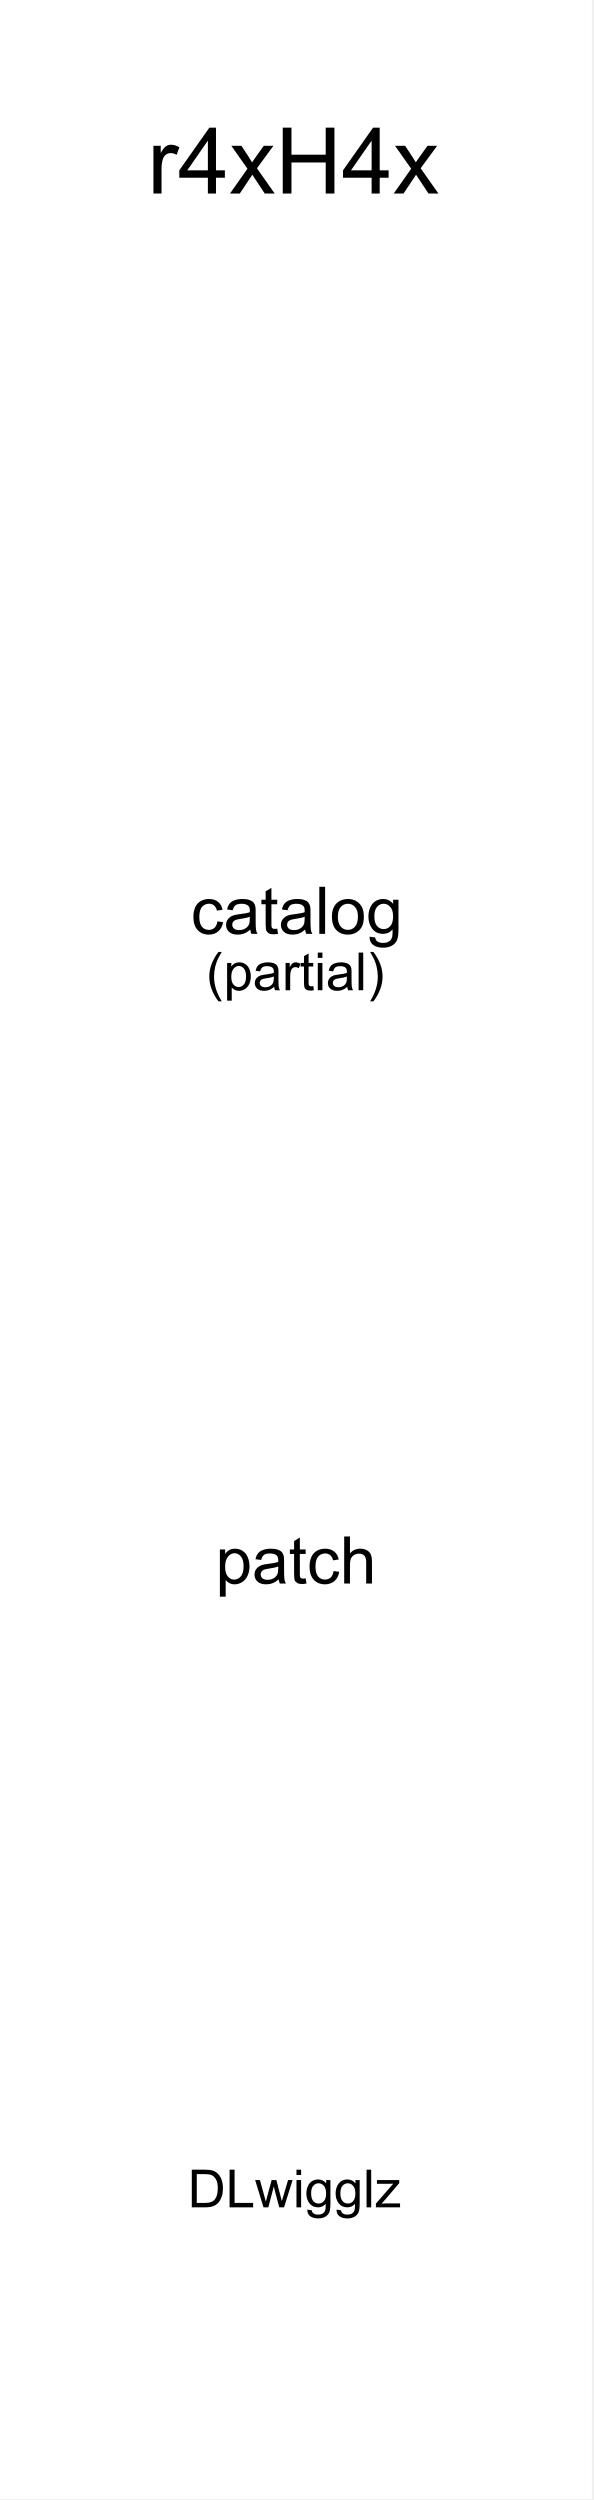
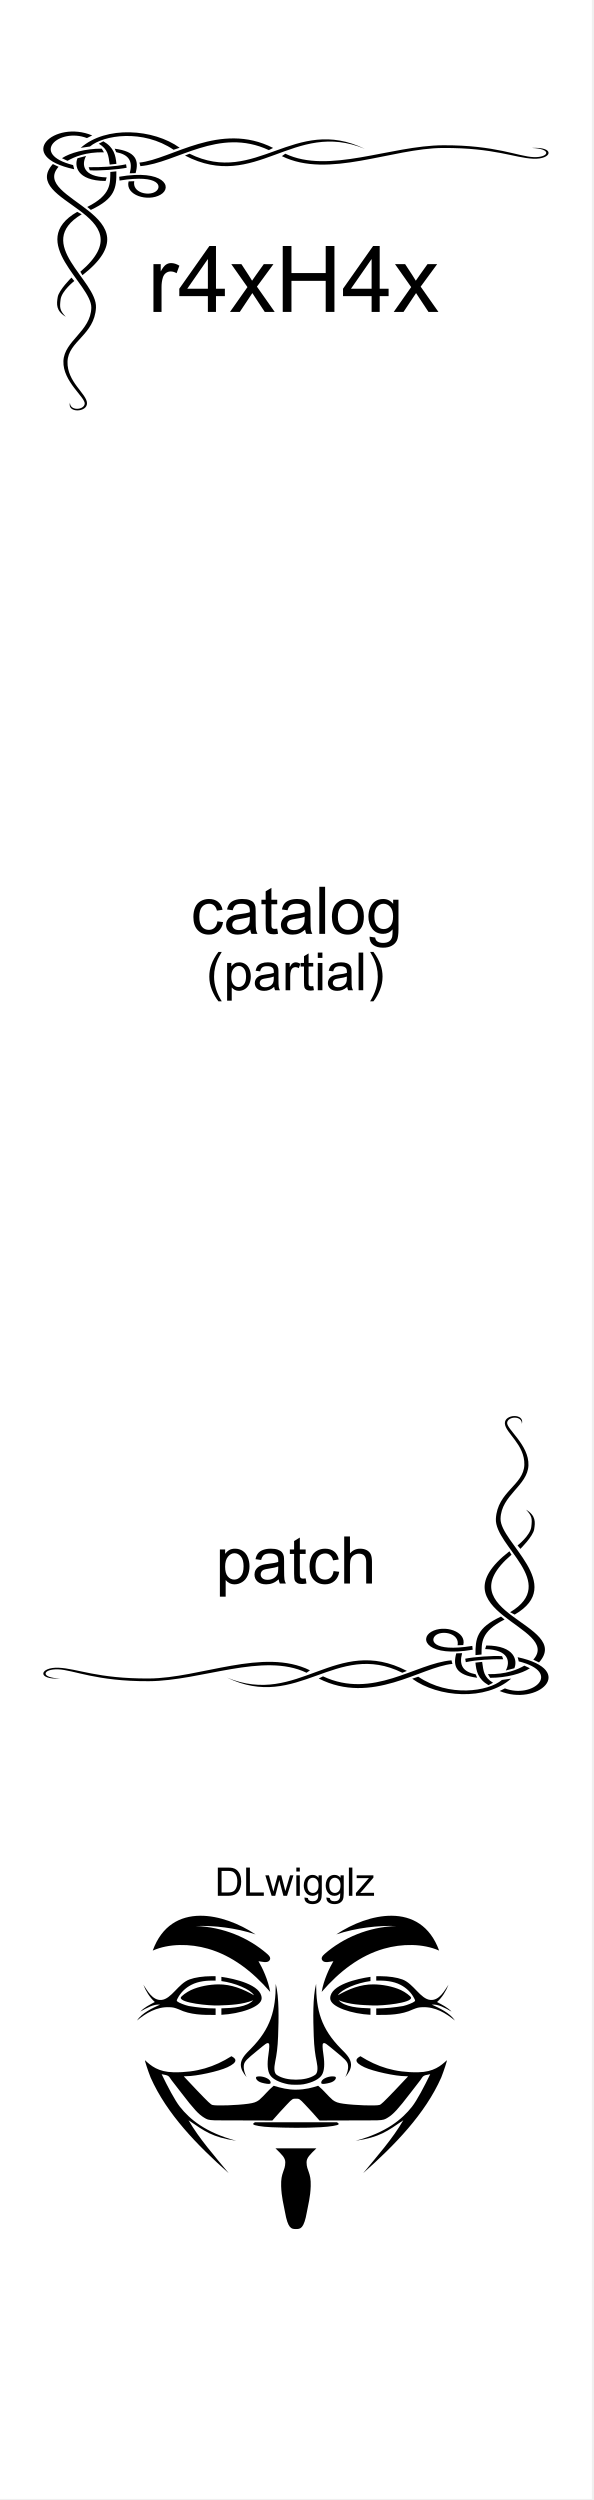
<svg xmlns="http://www.w3.org/2000/svg" width="100%" height="100%" viewBox="0 0 94 396" version="1.1" xml:space="preserve" style="fill-rule:evenodd;clip-rule:evenodd;stroke-linejoin:round;stroke-miterlimit:1.414;">
  <g transform="matrix(1.04167,0,0,1.04167,0,0)">
    <g id="Layer-0" transform="matrix(1,0,0,1,0,3.05176e-05)">
      <rect id="background" x="0" y="0" width="90" height="380" style="fill:white;" />
+       <g id="svg_2" transform="matrix(0.0723112,0,0,0.0603557,18.6064,290.921)">
+         <path d="M365.013,467.444C371.602,467.444 372.294,466.986 384.295,482.467C391.32,491.525 406.514,510.849 414.572,522.459L535.268,522.014C550.307,521.335 551.967,519.605 558.191,515.137C569.567,506.972 580.182,493.164 605.094,454.104C612.618,442.304 622.226,427.414 626.442,421.023C632.845,410.733 630.505,409.069 647.413,405.697C635.169,436.059 619.511,471.833 609.028,487.733C588.404,519.014 555.548,552.549 490.451,573.467C541.09,564.69 557.127,549.275 590.861,521.739C567.941,569.059 535.981,611.833 506.428,655.027C572.854,584.363 636.545,506.037 670.573,414.077C676.468,396.054 683.162,371.344 682.375,370.561C669.863,384.574 654.65,400.127 622.369,400.873C573.529,402 535.918,387.093 500.646,360.435C496.933,363.144 492.415,365.509 492.333,371.041C492.257,376.232 497.953,381.956 509.096,388.249C527.396,398.583 574.36,410.793 595.789,410.793C598.501,410.793 600.715,411.049 600.715,411.374C600.715,411.702 588.123,427.711 572.731,446.92C549.103,476.401 544.112,482.047 540.708,483.218C532.811,485.94 488.683,484.143 464.964,480.14C453.591,478.22 448.508,476.111 442.42,470.765C431.388,459.506 422.999,445.604 411.733,434.878C399.242,439.592 385.972,444.492 365,444.732C348.635,444.915 333.359,440.505 318.268,434.878C307.003,445.604 298.612,459.506 287.58,470.765C281.492,476.111 276.41,478.22 265.035,480.14C241.316,484.143 197.19,485.94 189.292,483.218C185.888,482.047 180.896,476.401 157.27,446.92C141.876,427.711 129.286,411.702 129.286,411.374C129.286,411.049 131.499,410.793 134.212,410.793C155.639,410.793 202.605,398.583 220.903,388.249C232.047,381.956 237.742,376.232 237.667,371.041C237.586,365.509 233.069,363.144 229.353,360.435C194.082,387.093 156.471,402 107.63,400.873C75.35,400.127 60.138,384.574 47.624,370.561C46.84,371.344 53.531,396.054 59.427,414.077C93.454,506.037 157.148,584.363 223.571,655.027C194.019,611.833 162.061,569.059 139.139,521.739C172.873,549.275 188.911,564.69 239.548,573.467C174.451,552.549 141.597,519.014 120.973,487.733C110.488,471.833 94.833,436.059 82.587,405.697C99.496,409.069 97.155,410.733 103.559,421.023C107.774,427.414 117.38,442.304 124.907,454.104C149.818,493.164 160.434,506.972 171.81,515.137C178.034,519.605 179.693,521.335 194.732,522.014L315.428,522.459C323.486,510.849 338.679,491.525 345.705,482.467C357.706,466.986 358.423,467.444 365.013,467.444ZM163.463,6.521C121.321,6.942 83.129,30.726 63.874,94.307C98.041,76.218 142.12,76.595 179.952,89.586C230.397,106.908 273.55,146.643 310.844,198.411C306.695,168.367 294.206,137.181 286.246,121.06C293.602,122.256 303.976,125.842 308.552,120.205C313.494,114.117 309.609,107.932 304.72,102.826C265.248,61.593 212.019,34.739 154.465,32.453C191.648,30.733 238.509,36.901 280.191,53.562C246.109,26.348 203.051,6.127 163.463,6.521L163.463,6.521ZM566.539,6.521C526.951,6.127 483.89,26.348 449.809,53.562C491.49,36.901 538.352,30.733 575.534,32.453C517.981,34.739 464.753,61.593 425.279,102.826C420.391,107.932 416.507,114.117 421.449,120.205C426.024,125.842 436.399,122.256 443.753,121.06C435.793,137.181 423.305,168.367 419.156,198.411C456.452,146.643 499.604,106.908 550.048,89.586C587.88,76.595 631.958,76.218 666.127,94.307C646.87,30.726 608.681,6.942 566.539,6.521L566.539,6.521ZM187.821,158.829C168.965,159.015 153.156,161.814 141.225,167.006C117.663,177.259 103.203,216.598 82.075,218.664C63.094,220.52 52.173,194.207 44.134,180.211C49.155,196.084 57.589,212.408 68.253,223.898C57.358,230.831 45.699,237.831 37.737,248.052C51.876,238.397 66.018,228.869 79.372,230.399C63.626,239.047 41.362,251.074 30.587,270.631C49.326,252.203 71.971,235.454 99.248,236.933C107.128,237.36 109.493,238.012 119.023,242.544C143.104,256.344 169.451,256.686 196.1,256.399L196.1,240.08C177.156,240.032 158.247,237.708 139.686,233.991C131.882,232.007 118.449,225.628 115.738,222.633C113.895,220.596 113.919,220.262 116.285,214.661C122.426,200.133 132.392,188.543 144.886,180.724C160.167,171.161 178.339,169.413 195.929,169.913C195.985,169.915 196.044,169.911 196.1,169.913L196.1,158.966C196.011,158.963 195.84,158.934 195.758,158.932C194.358,158.894 192.988,158.841 191.619,158.829C190.334,158.82 189.078,158.817 187.821,158.829L187.821,158.829ZM538.381,158.829C537.014,158.842 535.643,158.894 534.242,158.932C534.159,158.934 533.989,158.963 533.901,158.966L533.901,169.913C533.957,169.911 534.014,169.914 534.071,169.913C551.661,169.413 569.832,171.161 585.114,180.724C597.608,188.543 607.576,200.132 613.714,214.661C616.082,220.262 616.104,220.596 614.263,222.633C611.551,225.628 598.119,232.007 590.314,233.991C571.752,237.708 552.845,240.032 533.901,240.08L533.901,256.399C560.549,256.685 586.895,256.344 610.977,242.543C620.506,238.011 622.871,237.36 630.751,236.933C658.029,235.454 680.674,252.203 699.413,270.631C688.637,251.073 666.374,239.047 650.628,230.399C663.984,228.869 678.122,238.397 692.265,248.052C684.302,237.831 672.641,230.831 661.748,223.898C672.411,212.408 680.844,196.084 685.865,180.211C677.829,194.207 666.907,220.52 647.925,218.664C626.798,216.598 612.337,177.259 588.773,167.005C576.845,161.814 561.035,159.015 542.179,158.829C540.923,158.817 539.666,158.819 538.381,158.829L538.381,158.829ZM208.245,160.471L208.245,171.111C236.729,175.624 269.332,191.832 276.838,206.93C254.649,191.5 228.959,179.014 201.539,179.424C183.739,179.69 161.495,184.241 144.134,193.861C135.371,198.717 122.987,209.61 122.786,212.985C121.993,226.245 181.372,233.505 202.703,232.588C227.685,231.524 252.861,230.352 275.093,219.451C262.433,236.61 232.507,239.121 208.245,239.841L208.245,256.091C246.312,253.937 293.085,236.699 292.917,214.388C292.661,180.224 235.192,165.022 208.245,160.471ZM521.754,160.471C494.808,165.022 437.34,180.224 437.084,214.388C436.917,236.699 483.688,253.937 521.754,256.091L521.754,239.841C497.492,239.121 467.566,236.61 454.908,219.451C477.139,230.352 502.313,231.524 527.298,232.588C548.63,233.505 608.005,226.245 607.216,212.985C607.014,209.61 594.627,198.717 585.865,193.861C568.506,184.241 546.262,179.69 528.46,179.424C501.041,179.014 475.352,191.5 453.162,206.93C460.667,191.832 493.271,175.624 521.754,171.111L521.754,160.471L521.754,160.471ZM322.578,178.158C322.463,244.557 312.119,290.875 270.03,341.825C260.694,353.126 249.626,365.399 249.127,380.826C248.752,392.423 254.179,402.918 261.169,412.984C257.086,403.098 254.377,393.434 255.525,382.673C256.532,373.226 263.167,366.624 282.517,347.572C301.133,329.243 304.637,324.873 308.005,328.517C309.494,330.127 309.272,339.423 307.183,356.296C304.175,380.599 305.217,397.248 310.399,407.509C315.721,418.046 329.73,426.65 348.783,431.114C352.894,432.077 358.811,432.346 365,432.346C371.188,432.346 377.106,432.077 381.217,431.114C400.268,426.65 414.278,418.046 419.601,407.509C424.783,397.248 425.825,380.599 422.816,356.296C420.729,339.423 420.504,330.127 421.995,328.517C425.364,324.873 428.868,329.243 447.482,347.572C466.833,366.624 473.467,373.226 474.474,382.673C475.624,393.434 472.915,403.098 468.832,412.984C475.823,402.918 481.247,392.423 480.875,380.826C480.376,365.399 469.306,353.126 459.969,341.825C417.881,290.875 407.537,244.557 407.423,178.158C400.13,213.028 401.156,265.155 402.494,310.076C403.341,338.431 405.589,357.013 408.585,374.189C411.424,390.469 411.01,402.855 405.301,407.509C394.481,416.331 379.373,419.505 365,419.517C350.627,419.53 335.526,416.366 324.699,407.509C318.997,402.846 318.576,390.469 321.415,374.189C324.41,357.013 326.659,338.431 327.505,310.076C328.844,265.155 329.87,213.028 322.578,178.158L322.578,178.158ZM287.17,411.204C285.607,411.257 284.139,411.481 282.825,411.889C280.35,412.656 280.133,416.518 283.236,420.613C286.77,424.812 290.545,426.814 298.699,428.822C306.679,430.789 311.077,430.859 311.597,428.311C313.558,418.68 298.11,410.831 287.17,411.204L287.17,411.204ZM442.831,411.204C431.89,410.831 416.441,418.68 418.405,428.311C418.923,430.859 423.321,430.789 431.3,428.822C439.455,426.814 443.228,424.812 446.765,420.613C449.869,416.518 449.651,412.656 447.175,411.889C445.862,411.481 444.394,411.257 442.831,411.204ZM278.617,526.908C276.835,528.527 274.105,530.043 275.504,532.244C277.026,534.637 292.025,538.312 313.204,539.326C347.631,540.974 382.366,541.602 416.794,539.326C437.965,537.924 452.975,534.637 454.497,532.244C455.896,530.043 453.165,528.527 451.384,526.908L278.617,526.908L278.617,526.908ZM321.963,592.522C335.147,608 342.694,616.064 342.626,627.863C342.5,649.988 332.915,652.615 333.902,687.836C334.695,716.117 339.276,734.547 341.908,752.494C348.171,795.204 355.483,795.873 365,795.873C374.516,795.873 381.829,795.204 388.093,752.494C390.724,734.547 395.305,716.117 396.098,687.836C397.086,652.615 387.5,649.988 387.374,627.863C387.307,616.064 394.853,608 408.039,592.522L321.963,592.522Z" style="fill-rule:nonzero;" />
+       </g>
      <g transform="matrix(1,0,0,1,7.74933,38)">
        <path d="M25.688,204.79L25.688,197.617L26.489,197.617L26.489,198.29C26.678,198.027 26.891,197.829 27.129,197.697C27.366,197.565 27.654,197.499 27.993,197.499C28.436,197.499 28.826,197.613 29.165,197.841C29.503,198.069 29.759,198.391 29.931,198.806C30.104,199.221 30.19,199.676 30.19,200.17C30.19,200.701 30.095,201.179 29.904,201.603C29.714,202.028 29.437,202.354 29.074,202.58C28.711,202.806 28.33,202.919 27.929,202.919C27.636,202.919 27.374,202.858 27.141,202.734C26.908,202.61 26.717,202.454 26.567,202.265L26.567,204.79L25.688,204.79ZM26.484,200.239C26.484,200.906 26.619,201.399 26.889,201.718C27.16,202.037 27.487,202.197 27.871,202.197C28.261,202.197 28.596,202.032 28.874,201.701C29.153,201.371 29.292,200.859 29.292,200.165C29.292,199.505 29.156,199.01 28.884,198.681C28.612,198.352 28.287,198.188 27.91,198.188C27.535,198.188 27.204,198.363 26.916,198.713C26.628,199.063 26.484,199.571 26.484,200.239Z" style="fill-rule:nonzero;" />
        <path d="M34.633,202.163C34.308,202.439 33.995,202.635 33.694,202.748C33.392,202.862 33.069,202.919 32.724,202.919C32.155,202.919 31.717,202.78 31.411,202.502C31.105,202.224 30.952,201.868 30.952,201.435C30.952,201.181 31.01,200.949 31.125,200.739C31.241,200.529 31.392,200.361 31.579,200.234C31.766,200.107 31.977,200.011 32.212,199.946C32.384,199.9 32.645,199.856 32.993,199.814C33.702,199.729 34.225,199.628 34.56,199.511C34.563,199.391 34.565,199.314 34.565,199.282C34.565,198.924 34.482,198.671 34.316,198.525C34.091,198.326 33.758,198.227 33.315,198.227C32.902,198.227 32.597,198.299 32.4,198.444C32.203,198.589 32.057,198.845 31.963,199.213L31.103,199.096C31.181,198.728 31.31,198.431 31.489,198.205C31.668,197.979 31.927,197.805 32.265,197.683C32.604,197.561 32.996,197.499 33.442,197.499C33.885,197.499 34.244,197.552 34.521,197.656C34.798,197.76 35.001,197.891 35.132,198.049C35.262,198.207 35.353,198.406 35.405,198.647C35.434,198.797 35.449,199.067 35.449,199.457L35.449,200.629C35.449,201.446 35.468,201.963 35.505,202.18C35.542,202.396 35.617,202.604 35.727,202.802L34.809,202.802C34.718,202.62 34.66,202.407 34.633,202.163ZM34.56,200.2C34.241,200.33 33.763,200.441 33.125,200.532C32.763,200.584 32.508,200.642 32.358,200.707C32.208,200.773 32.093,200.868 32.011,200.993C31.93,201.118 31.889,201.258 31.889,201.411C31.889,201.645 31.978,201.84 32.155,201.997C32.333,202.153 32.592,202.231 32.934,202.231C33.273,202.231 33.574,202.157 33.838,202.009C34.101,201.861 34.295,201.658 34.419,201.401C34.513,201.202 34.56,200.909 34.56,200.522L34.56,200.2Z" style="fill-rule:nonzero;" />
        <path d="M38.73,202.016L38.857,202.792C38.61,202.845 38.388,202.871 38.193,202.871C37.874,202.871 37.627,202.82 37.451,202.719C37.275,202.618 37.151,202.486 37.08,202.321C37.008,202.157 36.972,201.811 36.972,201.284L36.972,198.3L36.328,198.3L36.328,197.617L36.972,197.617L36.972,196.332L37.846,195.805L37.846,197.617L38.73,197.617L38.73,198.3L37.846,198.3L37.846,201.332C37.846,201.583 37.862,201.744 37.893,201.816C37.924,201.887 37.974,201.944 38.044,201.987C38.114,202.029 38.214,202.05 38.344,202.05C38.442,202.05 38.571,202.039 38.73,202.016Z" style="fill-rule:nonzero;" />
        <path d="M42.973,200.903L43.838,201.015C43.743,201.611 43.501,202.077 43.112,202.414C42.723,202.751 42.246,202.919 41.679,202.919C40.97,202.919 40.399,202.687 39.968,202.224C39.537,201.76 39.321,201.095 39.321,200.229C39.321,199.669 39.414,199.179 39.599,198.759C39.785,198.339 40.067,198.024 40.446,197.814C40.826,197.604 41.238,197.499 41.684,197.499C42.247,197.499 42.708,197.642 43.066,197.927C43.424,198.212 43.654,198.616 43.755,199.14L42.9,199.272C42.819,198.924 42.675,198.662 42.468,198.486C42.261,198.31 42.011,198.222 41.718,198.222C41.276,198.222 40.916,198.381 40.639,198.698C40.363,199.016 40.224,199.518 40.224,200.205C40.224,200.901 40.358,201.407 40.625,201.723C40.892,202.039 41.24,202.197 41.67,202.197C42.015,202.197 42.303,202.091 42.534,201.879C42.765,201.668 42.911,201.342 42.973,200.903Z" style="fill-rule:nonzero;" />
        <path d="M44.59,202.802L44.59,195.644L45.468,195.644L45.468,198.212C45.879,197.737 46.396,197.499 47.021,197.499C47.405,197.499 47.739,197.575 48.022,197.727C48.305,197.878 48.508,198.087 48.63,198.354C48.752,198.621 48.813,199.008 48.813,199.516L48.813,202.802L47.934,202.802L47.934,199.516C47.934,199.077 47.839,198.757 47.649,198.557C47.458,198.356 47.189,198.256 46.841,198.256C46.58,198.256 46.335,198.324 46.106,198.459C45.876,198.594 45.713,198.777 45.615,199.008C45.517,199.239 45.468,199.558 45.468,199.965L45.468,202.802L44.59,202.802Z" style="fill-rule:nonzero;" />
      </g>
-       <g transform="matrix(1,0,0,1,-0.0973974,-3.52808)">
+       <g transform="matrix(1,0,0,1,-0.0973974,14.4719)">
        <path d="M23.431,32.958L23.431,25.698L24.538,25.698L24.538,26.799C24.821,26.284 25.082,25.945 25.321,25.78C25.56,25.616 25.823,25.534 26.111,25.534C26.525,25.534 26.947,25.667 27.375,25.931L26.951,27.072C26.651,26.895 26.35,26.806 26.049,26.806C25.78,26.806 25.539,26.887 25.324,27.049C25.11,27.21 24.958,27.435 24.866,27.722C24.73,28.159 24.661,28.638 24.661,29.157L24.661,32.958L23.431,32.958Z" style="fill-rule:nonzero;" />
        <path d="M31.709,32.958L31.709,30.559L27.362,30.559L27.362,29.431L31.935,22.937L32.94,22.937L32.94,29.431L34.293,29.431L34.293,30.559L32.94,30.559L32.94,32.958L31.709,32.958ZM31.709,29.431L31.709,24.912L28.572,29.431L31.709,29.431Z" style="fill-rule:nonzero;" />
        <path d="M35.072,32.958L37.725,29.185L35.271,25.698L36.809,25.698L37.923,27.401C38.133,27.724 38.301,27.995 38.429,28.214C38.629,27.913 38.814,27.647 38.983,27.414L40.206,25.698L41.676,25.698L39.167,29.116L41.867,32.958L40.357,32.958L38.866,30.702L38.47,30.094L36.563,32.958L35.072,32.958Z" style="fill-rule:nonzero;" />
        <path d="M43.091,32.958L43.091,22.937L44.417,22.937L44.417,27.052L49.626,27.052L49.626,22.937L50.952,22.937L50.952,32.958L49.626,32.958L49.626,28.235L44.417,28.235L44.417,32.958L43.091,32.958Z" style="fill-rule:nonzero;" />
        <path d="M56.606,32.958L56.606,30.559L52.258,30.559L52.258,29.431L56.831,22.937L57.836,22.937L57.836,29.431L59.19,29.431L59.19,30.559L57.836,30.559L57.836,32.958L56.606,32.958ZM56.606,29.431L56.606,24.912L53.468,29.431L56.606,29.431Z" style="fill-rule:nonzero;" />
        <path d="M59.969,32.958L62.621,29.185L60.167,25.698L61.705,25.698L62.82,27.401C63.029,27.724 63.198,27.995 63.325,28.214C63.526,27.913 63.711,27.647 63.879,27.414L65.103,25.698L66.572,25.698L64.064,29.116L66.764,32.958L65.253,32.958L63.763,30.702L63.366,30.094L61.459,32.958L59.969,32.958Z" style="fill-rule:nonzero;" />
      </g>
      <g transform="matrix(1,0,0,1,18.0919,83.4014)">
        <path d="M15.123,68.861C14.735,68.372 14.407,67.799 14.139,67.142C13.87,66.486 13.736,65.806 13.736,65.103C13.736,64.484 13.836,63.89 14.037,63.322C14.271,62.663 14.633,62.007 15.123,61.353L15.627,61.353C15.312,61.895 15.103,62.282 15.002,62.513C14.843,62.873 14.718,63.248 14.627,63.638C14.515,64.125 14.459,64.615 14.459,65.107C14.459,66.36 14.848,67.611 15.627,68.861L15.123,68.861Z" style="fill-rule:nonzero;" />
        <path d="M16.443,68.767L16.443,63.029L17.084,63.029L17.084,63.568C17.235,63.357 17.405,63.199 17.596,63.094C17.786,62.988 18.016,62.935 18.287,62.935C18.641,62.935 18.954,63.026 19.224,63.209C19.495,63.391 19.7,63.648 19.838,63.98C19.976,64.312 20.045,64.676 20.045,65.072C20.045,65.497 19.969,65.879 19.816,66.219C19.664,66.558 19.443,66.819 19.152,67C18.862,67.181 18.557,67.271 18.236,67.271C18.002,67.271 17.792,67.222 17.605,67.123C17.419,67.024 17.266,66.899 17.146,66.748L17.146,68.767L16.443,68.767ZM17.08,65.127C17.08,65.661 17.188,66.055 17.404,66.31C17.62,66.566 17.882,66.693 18.189,66.693C18.502,66.693 18.769,66.561 18.992,66.297C19.215,66.032 19.326,65.623 19.326,65.068C19.326,64.54 19.217,64.144 19,63.881C18.782,63.618 18.523,63.486 18.221,63.486C17.921,63.486 17.656,63.626 17.426,63.906C17.195,64.186 17.08,64.593 17.08,65.127Z" style="fill-rule:nonzero;" />
        <path d="M23.599,66.666C23.339,66.887 23.088,67.043 22.848,67.135C22.607,67.226 22.348,67.271 22.072,67.271C21.616,67.271 21.266,67.16 21.021,66.937C20.777,66.715 20.654,66.43 20.654,66.084C20.654,65.881 20.7,65.695 20.793,65.527C20.885,65.359 21.006,65.224 21.156,65.123C21.306,65.021 21.474,64.944 21.662,64.892C21.8,64.856 22.008,64.821 22.287,64.787C22.855,64.719 23.273,64.638 23.541,64.545C23.543,64.448 23.545,64.387 23.545,64.361C23.545,64.075 23.478,63.873 23.346,63.756C23.166,63.597 22.899,63.517 22.545,63.517C22.214,63.517 21.97,63.575 21.812,63.691C21.655,63.807 21.538,64.012 21.463,64.306L20.775,64.213C20.838,63.918 20.941,63.681 21.084,63.5C21.227,63.319 21.434,63.179 21.705,63.082C21.976,62.984 22.29,62.935 22.646,62.935C23.001,62.935 23.288,62.977 23.51,63.06C23.731,63.144 23.894,63.249 23.998,63.375C24.102,63.501 24.175,63.661 24.217,63.853C24.24,63.973 24.252,64.189 24.252,64.502L24.252,65.439C24.252,66.093 24.267,66.506 24.297,66.679C24.327,66.853 24.386,67.019 24.474,67.178L23.74,67.178C23.667,67.032 23.62,66.861 23.599,66.666ZM23.541,65.096C23.286,65.2 22.903,65.288 22.392,65.361C22.103,65.403 21.899,65.45 21.779,65.502C21.659,65.554 21.567,65.63 21.502,65.73C21.437,65.831 21.404,65.942 21.404,66.064C21.404,66.252 21.475,66.408 21.617,66.533C21.759,66.658 21.967,66.721 22.24,66.721C22.511,66.721 22.752,66.661 22.963,66.543C23.174,66.424 23.329,66.262 23.428,66.056C23.503,65.898 23.541,65.663 23.541,65.353L23.541,65.096Z" style="fill-rule:nonzero;" />
        <path d="M25.334,67.178L25.334,63.029L25.967,63.029L25.967,63.658C26.128,63.364 26.277,63.17 26.414,63.076C26.551,62.982 26.701,62.935 26.865,62.935C27.102,62.935 27.343,63.011 27.588,63.162L27.346,63.814C27.174,63.713 27.002,63.662 26.83,63.662C26.676,63.662 26.538,63.708 26.416,63.801C26.293,63.893 26.206,64.021 26.154,64.185C26.076,64.435 26.037,64.709 26.037,65.006L26.037,67.178L25.334,67.178Z" style="fill-rule:nonzero;" />
        <path d="M29.541,66.549L29.642,67.17C29.445,67.211 29.267,67.232 29.111,67.232C28.856,67.232 28.658,67.192 28.517,67.111C28.377,67.03 28.278,66.924 28.221,66.793C28.163,66.661 28.135,66.385 28.135,65.963L28.135,63.576L27.619,63.576L27.619,63.029L28.135,63.029L28.135,62.002L28.834,61.58L28.834,63.029L29.541,63.029L29.541,63.576L28.834,63.576L28.834,66.002C28.834,66.202 28.846,66.331 28.871,66.388C28.896,66.446 28.936,66.491 28.992,66.525C29.048,66.559 29.128,66.576 29.232,66.576C29.31,66.576 29.413,66.567 29.541,66.549Z" style="fill-rule:nonzero;" />
        <path d="M30.232,62.26L30.232,61.451L30.935,61.451L30.935,62.26L30.232,62.26ZM30.232,67.178L30.232,63.029L30.935,63.029L30.935,67.178L30.232,67.178Z" style="fill-rule:nonzero;" />
        <path d="M34.713,66.666C34.452,66.887 34.202,67.043 33.961,67.135C33.72,67.226 33.461,67.271 33.185,67.271C32.73,67.271 32.379,67.16 32.135,66.937C31.89,66.715 31.767,66.43 31.767,66.084C31.767,65.881 31.814,65.695 31.906,65.527C31.999,65.359 32.12,65.224 32.269,65.123C32.419,65.021 32.588,64.944 32.775,64.892C32.913,64.856 33.122,64.821 33.4,64.787C33.968,64.719 34.386,64.638 34.654,64.545C34.657,64.448 34.658,64.387 34.658,64.361C34.658,64.075 34.592,63.873 34.459,63.756C34.279,63.597 34.012,63.517 33.658,63.517C33.327,63.517 33.083,63.575 32.926,63.691C32.768,63.807 32.652,64.012 32.576,64.306L31.889,64.213C31.951,63.918 32.054,63.681 32.197,63.5C32.34,63.319 32.547,63.179 32.818,63.082C33.089,62.984 33.403,62.935 33.76,62.935C34.114,62.935 34.402,62.977 34.623,63.06C34.844,63.144 35.007,63.249 35.111,63.375C35.215,63.501 35.288,63.661 35.33,63.853C35.353,63.973 35.365,64.189 35.365,64.502L35.365,65.439C35.365,66.093 35.38,66.506 35.41,66.679C35.44,66.853 35.499,67.019 35.588,67.178L34.853,67.178C34.78,67.032 34.734,66.861 34.713,66.666ZM34.654,65.096C34.399,65.2 34.016,65.288 33.506,65.361C33.217,65.403 33.012,65.45 32.892,65.502C32.773,65.554 32.68,65.63 32.615,65.73C32.55,65.831 32.517,65.942 32.517,66.064C32.517,66.252 32.588,66.408 32.73,66.533C32.872,66.658 33.08,66.721 33.353,66.721C33.624,66.721 33.865,66.661 34.076,66.543C34.287,66.424 34.442,66.262 34.541,66.056C34.616,65.898 34.654,65.663 34.654,65.353L34.654,65.096Z" style="fill-rule:nonzero;" />
        <rect x="36.439" y="61.451" width="0.703" height="5.727" style="fill-rule:nonzero;" />
        <path d="M38.693,68.861L38.189,68.861C38.968,67.611 39.357,66.36 39.357,65.107C39.357,64.618 39.301,64.132 39.189,63.65C39.101,63.26 38.977,62.885 38.818,62.525C38.717,62.291 38.507,61.9 38.189,61.353L38.693,61.353C39.183,62.007 39.545,62.663 39.779,63.322C39.98,63.89 40.08,64.484 40.08,65.103C40.08,65.806 39.945,66.486 39.676,67.142C39.406,67.799 39.079,68.372 38.693,68.861Z" style="fill-rule:nonzero;" />
      </g>
-       <g transform="matrix(1,0,0,1,20.5859,33.1936)">
-         <path d="M8.58,302.464L8.58,296.737L10.553,296.737C10.998,296.737 11.338,296.765 11.572,296.819C11.9,296.895 12.18,297.031 12.412,297.229C12.714,297.485 12.94,297.811 13.09,298.208C13.24,298.605 13.314,299.059 13.314,299.569C13.314,300.004 13.264,300.39 13.162,300.725C13.061,301.061 12.93,301.339 12.772,301.559C12.613,301.779 12.439,301.953 12.25,302.079C12.061,302.205 11.833,302.301 11.566,302.366C11.3,302.431 10.993,302.464 10.647,302.464L8.58,302.464ZM9.338,301.788L10.561,301.788C10.938,301.788 11.234,301.753 11.449,301.682C11.664,301.612 11.835,301.513 11.963,301.386C12.143,301.206 12.283,300.964 12.383,300.661C12.483,300.358 12.533,299.99 12.533,299.557C12.533,298.959 12.435,298.498 12.238,298.177C12.042,297.855 11.803,297.64 11.522,297.53C11.318,297.452 10.992,297.413 10.541,297.413L9.338,297.413L9.338,301.788Z" style="fill-rule:nonzero;" />
-         <path d="M14.326,302.464L14.326,296.737L15.084,296.737L15.084,301.788L17.904,301.788L17.904,302.464L14.326,302.464Z" style="fill-rule:nonzero;" />
-         <path d="M19.482,302.464L18.213,298.315L18.939,298.315L19.6,300.71L19.846,301.6C19.856,301.556 19.928,301.271 20.061,300.745L20.721,298.315L21.443,298.315L22.064,300.722L22.272,301.515L22.51,300.714L23.221,298.315L23.904,298.315L22.607,302.464L21.877,302.464L21.217,299.979L21.057,299.272L20.217,302.464L19.482,302.464Z" style="fill-rule:nonzero;" />
-         <path d="M24.498,297.546L24.498,296.737L25.201,296.737L25.201,297.546L24.498,297.546ZM24.498,302.464L24.498,298.315L25.201,298.315L25.201,302.464L24.498,302.464Z" style="fill-rule:nonzero;" />
-         <path d="M26.143,302.807L26.826,302.909C26.855,303.12 26.934,303.274 27.064,303.37C27.239,303.5 27.477,303.565 27.779,303.565C28.105,303.565 28.356,303.5 28.533,303.37C28.71,303.24 28.83,303.057 28.893,302.823C28.929,302.68 28.946,302.379 28.943,301.921C28.636,302.283 28.253,302.464 27.795,302.464C27.225,302.464 26.783,302.258 26.471,301.847C26.158,301.435 26.002,300.942 26.002,300.366C26.002,299.97 26.074,299.605 26.217,299.27C26.36,298.936 26.568,298.677 26.84,298.495C27.112,298.313 27.432,298.222 27.799,298.222C28.288,298.222 28.692,298.419 29.01,298.815L29.01,298.315L29.658,298.315L29.658,301.901C29.658,302.547 29.592,303.005 29.461,303.274C29.329,303.544 29.121,303.757 28.836,303.913C28.551,304.069 28.2,304.147 27.783,304.147C27.288,304.147 26.889,304.036 26.584,303.813C26.279,303.591 26.132,303.255 26.143,302.807ZM26.725,300.315C26.725,300.86 26.833,301.257 27.049,301.507C27.265,301.757 27.536,301.882 27.861,301.882C28.184,301.882 28.455,301.757 28.674,301.509C28.893,301.26 29.002,300.87 29.002,300.339C29.002,299.831 28.889,299.448 28.664,299.19C28.439,298.932 28.167,298.804 27.85,298.804C27.537,298.804 27.272,298.931 27.053,299.184C26.834,299.438 26.725,299.815 26.725,300.315Z" style="fill-rule:nonzero;" />
-         <path d="M30.592,302.807L31.275,302.909C31.304,303.12 31.384,303.274 31.514,303.37C31.688,303.5 31.926,303.565 32.229,303.565C32.554,303.565 32.805,303.5 32.982,303.37C33.16,303.24 33.279,303.057 33.342,302.823C33.378,302.68 33.395,302.379 33.393,301.921C33.085,302.283 32.703,302.464 32.244,302.464C31.674,302.464 31.232,302.258 30.92,301.847C30.607,301.435 30.451,300.942 30.451,300.366C30.451,299.97 30.523,299.605 30.666,299.27C30.809,298.936 31.017,298.677 31.289,298.495C31.561,298.313 31.881,298.222 32.248,298.222C32.738,298.222 33.141,298.419 33.459,298.815L33.459,298.315L34.107,298.315L34.107,301.901C34.107,302.547 34.042,303.005 33.91,303.274C33.779,303.544 33.57,303.757 33.285,303.913C33,304.069 32.649,304.147 32.232,304.147C31.738,304.147 31.338,304.036 31.033,303.813C30.729,303.591 30.581,303.255 30.592,302.807ZM31.174,300.315C31.174,300.86 31.282,301.257 31.498,301.507C31.714,301.757 31.985,301.882 32.311,301.882C32.634,301.882 32.904,301.757 33.123,301.509C33.342,301.26 33.451,300.87 33.451,300.339C33.451,299.831 33.339,299.448 33.113,299.19C32.888,298.932 32.617,298.804 32.299,298.804C31.986,298.804 31.721,298.931 31.502,299.184C31.283,299.438 31.174,299.815 31.174,300.315Z" style="fill-rule:nonzero;" />
-         <rect x="35.154" y="296.737" width="0.703" height="5.727" style="fill-rule:nonzero;" />
-         <path d="M36.576,302.464L36.576,301.893L39.217,298.862C38.917,298.878 38.653,298.886 38.424,298.886L36.732,298.886L36.732,298.315L40.123,298.315L40.123,298.78L37.877,301.413L37.443,301.893C37.759,301.87 38.054,301.858 38.33,301.858L40.248,301.858L40.248,302.464L36.576,302.464Z" style="fill-rule:nonzero;" />
+       <g transform="matrix(1,0,0,1,24.6987,-14.1796)">
+         <path d="M8.426,302.464L8.426,298.169L9.905,298.169C10.239,298.169 10.494,298.189 10.67,298.23C10.916,298.287 11.126,298.39 11.3,298.538C11.526,298.729 11.696,298.974 11.808,299.272C11.92,299.57 11.977,299.91 11.977,300.293C11.977,300.619 11.939,300.908 11.862,301.16C11.786,301.412 11.689,301.62 11.569,301.786C11.45,301.951 11.32,302.08 11.178,302.175C11.037,302.27 10.866,302.342 10.666,302.39C10.465,302.439 10.235,302.464 9.976,302.464L8.426,302.464ZM8.994,301.957L9.911,301.957C10.194,301.957 10.417,301.931 10.578,301.878C10.739,301.825 10.867,301.751 10.963,301.655C11.098,301.52 11.203,301.339 11.278,301.112C11.353,300.884 11.391,300.608 11.391,300.284C11.391,299.835 11.317,299.49 11.169,299.248C11.022,299.007 10.843,298.846 10.632,298.764C10.48,298.705 10.234,298.676 9.897,298.676L8.994,298.676L8.994,301.957Z" style="fill-rule:nonzero;" />
+         <path d="M12.735,302.464L12.735,298.169L13.304,298.169L13.304,301.957L15.419,301.957L15.419,302.464L12.735,302.464Z" style="fill-rule:nonzero;" />
+         <path d="M16.603,302.464L15.65,299.352L16.195,299.352L16.69,301.148L16.875,301.816C16.883,301.783 16.937,301.569 17.036,301.175L17.531,299.352L18.073,299.352L18.539,301.157L18.694,301.752L18.873,301.151L19.406,299.352L19.919,299.352L18.946,302.464L18.398,302.464L17.903,300.6L17.783,300.07L17.153,302.464L16.603,302.464Z" style="fill-rule:nonzero;" />
+         <path d="M20.364,298.775L20.364,298.169L20.892,298.169L20.892,298.775L20.364,298.775ZM20.364,302.464L20.364,299.352L20.892,299.352L20.892,302.464L20.364,302.464Z" style="fill-rule:nonzero;" />
+         <path d="M21.598,302.722L22.11,302.798C22.132,302.956 22.191,303.071 22.289,303.143C22.42,303.241 22.599,303.29 22.825,303.29C23.069,303.29 23.258,303.241 23.391,303.143C23.523,303.046 23.613,302.909 23.66,302.733C23.688,302.626 23.7,302.4 23.698,302.057C23.468,302.328 23.181,302.464 22.837,302.464C22.409,302.464 22.078,302.309 21.844,302.001C21.609,301.692 21.492,301.322 21.492,300.89C21.492,300.594 21.546,300.32 21.653,300.069C21.761,299.818 21.917,299.624 22.121,299.487C22.325,299.35 22.564,299.282 22.84,299.282C23.207,299.282 23.51,299.431 23.748,299.727L23.748,299.352L24.234,299.352L24.234,302.042C24.234,302.526 24.185,302.869 24.086,303.072C23.988,303.274 23.832,303.433 23.618,303.551C23.404,303.668 23.141,303.726 22.828,303.726C22.457,303.726 22.157,303.643 21.929,303.476C21.7,303.309 21.59,303.057 21.598,302.722ZM22.034,300.852C22.034,301.261 22.115,301.558 22.277,301.746C22.439,301.933 22.643,302.027 22.887,302.027C23.129,302.027 23.332,301.934 23.496,301.747C23.66,301.561 23.742,301.268 23.742,300.87C23.742,300.489 23.658,300.202 23.489,300.009C23.32,299.815 23.116,299.719 22.878,299.719C22.644,299.719 22.444,299.814 22.28,300.004C22.116,300.195 22.034,300.477 22.034,300.852Z" style="fill-rule:nonzero;" />
+         <path d="M24.935,302.722L25.447,302.798C25.469,302.956 25.528,303.071 25.626,303.143C25.757,303.241 25.936,303.29 26.162,303.29C26.406,303.29 26.595,303.241 26.728,303.143C26.86,303.046 26.95,302.909 26.997,302.733C27.024,302.626 27.037,302.4 27.035,302.057C26.805,302.328 26.518,302.464 26.174,302.464C25.746,302.464 25.415,302.309 25.181,302.001C24.946,301.692 24.829,301.322 24.829,300.89C24.829,300.594 24.883,300.32 24.99,300.069C25.098,299.818 25.253,299.624 25.458,299.487C25.662,299.35 25.901,299.282 26.177,299.282C26.544,299.282 26.847,299.431 27.085,299.727L27.085,299.352L27.571,299.352L27.571,302.042C27.571,302.526 27.522,302.869 27.423,303.072C27.325,303.274 27.168,303.433 26.955,303.551C26.741,303.668 26.478,303.726 26.165,303.726C25.794,303.726 25.494,303.643 25.266,303.476C25.037,303.309 24.927,303.057 24.935,302.722ZM25.371,300.852C25.371,301.261 25.452,301.558 25.614,301.746C25.776,301.933 25.98,302.027 26.224,302.027C26.466,302.027 26.669,301.934 26.833,301.747C26.997,301.561 27.079,301.268 27.079,300.87C27.079,300.489 26.995,300.202 26.826,300.009C26.657,299.815 26.453,299.719 26.215,299.719C25.981,299.719 25.781,299.814 25.617,300.004C25.453,300.195 25.371,300.477 25.371,300.852Z" style="fill-rule:nonzero;" />
+         <rect x="28.356" y="298.169" width="0.527" height="4.295" style="fill-rule:nonzero;" />
+         <path d="M29.423,302.464L29.423,302.036L31.403,299.763C31.179,299.774 30.981,299.78 30.809,299.78L29.54,299.78L29.54,299.352L32.083,299.352L32.083,299.701L30.398,301.676L30.073,302.036C30.31,302.018 30.531,302.01 30.738,302.01L32.177,302.01L32.177,302.464L29.423,302.464Z" style="fill-rule:nonzero;" />
      </g>
      <g transform="matrix(1,0,0,1,0.92693,71)">
        <path d="M32.132,69.106L32.996,69.218C32.902,69.814 32.66,70.28 32.271,70.617C31.882,70.954 31.405,71.123 30.838,71.123C30.129,71.123 29.558,70.891 29.127,70.427C28.695,69.963 28.48,69.298 28.48,68.432C28.48,67.872 28.573,67.382 28.758,66.962C28.944,66.543 29.226,66.228 29.605,66.018C29.985,65.808 30.397,65.703 30.843,65.703C31.406,65.703 31.867,65.845 32.225,66.13C32.583,66.415 32.812,66.819 32.913,67.343L32.059,67.475C31.978,67.127 31.833,66.865 31.627,66.689C31.42,66.513 31.17,66.425 30.877,66.425C30.435,66.425 30.075,66.584 29.798,66.901C29.521,67.219 29.383,67.721 29.383,68.408C29.383,69.104 29.517,69.611 29.784,69.926C30.05,70.242 30.399,70.4 30.828,70.4C31.173,70.4 31.462,70.294 31.693,70.083C31.924,69.871 32.07,69.545 32.132,69.106Z" style="fill-rule:nonzero;" />
        <path d="M37.132,70.366C36.807,70.642 36.493,70.838 36.192,70.952C35.891,71.066 35.568,71.123 35.223,71.123C34.653,71.123 34.215,70.983 33.909,70.705C33.604,70.427 33.451,70.071 33.451,69.638C33.451,69.384 33.508,69.152 33.624,68.942C33.739,68.732 33.891,68.564 34.078,68.437C34.265,68.31 34.476,68.214 34.71,68.149C34.883,68.103 35.143,68.059 35.492,68.017C36.201,67.933 36.724,67.832 37.059,67.714C37.062,67.594 37.064,67.517 37.064,67.485C37.064,67.127 36.981,66.875 36.815,66.728C36.59,66.53 36.257,66.43 35.814,66.43C35.4,66.43 35.095,66.503 34.898,66.648C34.701,66.792 34.556,67.049 34.461,67.417L33.602,67.299C33.68,66.932 33.809,66.635 33.988,66.408C34.167,66.182 34.425,66.008 34.764,65.886C35.103,65.764 35.495,65.703 35.941,65.703C36.383,65.703 36.743,65.755 37.02,65.859C37.297,65.963 37.5,66.094 37.63,66.252C37.76,66.41 37.852,66.609 37.904,66.85C37.933,67 37.948,67.27 37.948,67.661L37.948,68.833C37.948,69.65 37.966,70.166 38.004,70.383C38.041,70.599 38.115,70.807 38.226,71.005L37.308,71.005C37.217,70.823 37.158,70.61 37.132,70.366ZM37.059,68.403C36.74,68.533 36.261,68.644 35.623,68.735C35.262,68.787 35.007,68.846 34.857,68.911C34.707,68.976 34.591,69.071 34.51,69.196C34.429,69.322 34.388,69.461 34.388,69.614C34.388,69.848 34.477,70.044 34.654,70.2C34.832,70.356 35.091,70.434 35.433,70.434C35.771,70.434 36.073,70.36 36.336,70.212C36.6,70.064 36.794,69.861 36.917,69.604C37.012,69.406 37.059,69.113 37.059,68.725L37.059,68.403Z" style="fill-rule:nonzero;" />
        <path d="M41.229,70.219L41.356,70.996C41.108,71.048 40.887,71.074 40.692,71.074C40.373,71.074 40.125,71.023 39.95,70.922C39.774,70.822 39.65,70.689 39.578,70.524C39.507,70.36 39.471,70.014 39.471,69.487L39.471,66.503L38.826,66.503L38.826,65.82L39.471,65.82L39.471,64.536L40.345,64.008L40.345,65.82L41.229,65.82L41.229,66.503L40.345,66.503L40.345,69.536C40.345,69.786 40.361,69.947 40.391,70.019C40.422,70.091 40.473,70.148 40.543,70.19C40.613,70.232 40.713,70.253 40.843,70.253C40.941,70.253 41.069,70.242 41.229,70.219Z" style="fill-rule:nonzero;" />
        <path d="M45.472,70.366C45.146,70.642 44.833,70.838 44.532,70.952C44.231,71.066 43.908,71.123 43.563,71.123C42.993,71.123 42.555,70.983 42.249,70.705C41.943,70.427 41.79,70.071 41.79,69.638C41.79,69.384 41.848,69.152 41.964,68.942C42.079,68.732 42.231,68.564 42.418,68.437C42.605,68.31 42.816,68.214 43.05,68.149C43.223,68.103 43.483,68.059 43.831,68.017C44.541,67.933 45.063,67.832 45.399,67.714C45.402,67.594 45.404,67.517 45.404,67.485C45.404,67.127 45.321,66.875 45.155,66.728C44.93,66.53 44.596,66.43 44.154,66.43C43.74,66.43 43.435,66.503 43.238,66.648C43.041,66.792 42.895,67.049 42.801,67.417L41.942,67.299C42.02,66.932 42.148,66.635 42.327,66.408C42.507,66.182 42.765,66.008 43.104,65.886C43.442,65.764 43.835,65.703 44.281,65.703C44.723,65.703 45.083,65.755 45.36,65.859C45.636,65.963 45.84,66.094 45.97,66.252C46.1,66.41 46.191,66.609 46.243,66.85C46.273,67 46.287,67.27 46.287,67.661L46.287,68.833C46.287,69.65 46.306,70.166 46.344,70.383C46.381,70.599 46.455,70.807 46.566,71.005L45.648,71.005C45.557,70.823 45.498,70.61 45.472,70.366ZM45.399,68.403C45.08,68.533 44.601,68.644 43.963,68.735C43.602,68.787 43.346,68.846 43.197,68.911C43.047,68.976 42.931,69.071 42.85,69.196C42.769,69.322 42.728,69.461 42.728,69.614C42.728,69.848 42.817,70.044 42.994,70.2C43.171,70.356 43.431,70.434 43.773,70.434C44.111,70.434 44.412,70.36 44.676,70.212C44.94,70.064 45.133,69.861 45.257,69.604C45.352,69.406 45.399,69.113 45.399,68.725L45.399,68.403Z" style="fill-rule:nonzero;" />
        <rect x="47.63" y="63.847" width="0.879" height="7.158" style="fill-rule:nonzero;" />
        <path d="M49.544,68.413C49.544,67.452 49.811,66.741 50.345,66.279C50.791,65.895 51.335,65.703 51.976,65.703C52.689,65.703 53.271,65.936 53.724,66.403C54.176,66.871 54.403,67.516 54.403,68.339C54.403,69.007 54.303,69.532 54.102,69.914C53.902,70.297 53.611,70.594 53.228,70.805C52.846,71.017 52.428,71.123 51.976,71.123C51.25,71.123 50.663,70.89 50.216,70.424C49.768,69.959 49.544,69.288 49.544,68.413ZM50.448,68.413C50.448,69.077 50.592,69.574 50.882,69.904C51.172,70.235 51.536,70.4 51.976,70.4C52.412,70.4 52.775,70.234 53.065,69.902C53.354,69.57 53.499,69.064 53.499,68.383C53.499,67.742 53.354,67.256 53.062,66.926C52.771,66.595 52.409,66.43 51.976,66.43C51.536,66.43 51.172,66.595 50.882,66.923C50.592,67.252 50.448,67.749 50.448,68.413Z" style="fill-rule:nonzero;" />
        <path d="M55.272,71.435L56.126,71.562C56.162,71.826 56.261,72.018 56.424,72.138C56.642,72.301 56.94,72.382 57.318,72.382C57.725,72.382 58.039,72.301 58.26,72.138C58.481,71.975 58.631,71.748 58.709,71.455C58.755,71.276 58.776,70.9 58.773,70.327C58.389,70.779 57.91,71.005 57.337,71.005C56.624,71.005 56.073,70.748 55.682,70.234C55.291,69.72 55.096,69.103 55.096,68.383C55.096,67.889 55.186,67.432 55.365,67.014C55.544,66.595 55.803,66.272 56.143,66.045C56.484,65.817 56.883,65.703 57.342,65.703C57.954,65.703 58.459,65.95 58.856,66.445L58.856,65.82L59.666,65.82L59.666,70.302C59.666,71.11 59.584,71.682 59.42,72.019C59.255,72.356 58.995,72.622 58.638,72.817C58.282,73.012 57.843,73.11 57.323,73.11C56.704,73.11 56.204,72.971 55.824,72.692C55.443,72.414 55.259,71.995 55.272,71.435ZM55.999,68.32C55.999,69 56.134,69.497 56.405,69.809C56.675,70.122 57.013,70.278 57.42,70.278C57.824,70.278 58.162,70.122 58.436,69.812C58.709,69.501 58.846,69.013 58.846,68.349C58.846,67.714 58.705,67.236 58.424,66.914C58.142,66.591 57.803,66.43 57.406,66.43C57.015,66.43 56.683,66.589 56.409,66.906C56.136,67.224 55.999,67.695 55.999,68.32Z" style="fill-rule:nonzero;" />
      </g>
+       <g id="border-bottom" transform="matrix(-0.239341,0,0,-0.144866,85.4196,259.027)">
+         <path d="M32.129,26.046L38.009,24.619C46.689,12.496 71.643,6.206 91.166,28.051L95.005,25.919C78.51,6.168 48.19,2.44 32.129,26.046L32.129,26.046ZM28.007,48.514L27.315,44.128C-0.805,32.442 18.486,4.557 36.098,15.768L39.442,13.015C15.586,-3.636 -10.584,34.663 28.007,48.514ZM101.293,32.205L98.381,34.102C143.465,72.806 167.321,-4.158 212.669,27.112C167.796,-8.969 143.506,66.665 101.293,32.205L101.293,32.205ZM69.447,41.489L70.055,45.241C93.014,42.017 119.849,3.868 151.679,28.418L154.38,26.121C120.679,-2.201 89.595,38.255 69.447,41.489L69.447,41.489ZM46.522,19.164L43.647,21.675C49.58,27.679 49.709,33.831 50.562,43.593L54.831,42.826C54.305,34.076 53.345,25.602 46.522,19.164L46.522,19.164L46.522,19.164ZM53.73,26.936L54.68,30.56C62.76,33.159 65.389,40.041 63.289,52.76L67.019,52.557C69.223,39.206 67.357,29.825 53.73,26.936L53.73,26.936ZM30.109,36.913C28.13,44.222 29.298,60.71 47.969,60.798L48.655,57.041C33.468,56.453 32.574,43.57 35.542,34.553L30.109,36.913L30.109,36.913ZM14.435,43.024C-7.503,83.449 75.62,94.618 31.909,156.076L33.242,159.706C82.289,96.429 -0.59,80.554 18.07,45.914L14.435,43.024L14.435,43.024L14.435,43.024ZM60.945,43.297C53.85,45.823 44.713,46.537 37.197,46.323L37.906,49.601C43.566,50.338 56.427,48.673 61.323,46.926L60.945,43.297ZM50.955,51.315C50.846,63.443 51.634,75.345 36.302,88.072L38.584,91.16C54.048,79.243 54.904,68.279 54.794,50.7L50.955,51.315ZM56.575,56.372L56.828,60.359C82.688,53.405 84.097,67.322 79.592,72.068C75.087,76.815 64.758,73.121 66.164,61.032L62.561,61.246C60.275,75.792 74.794,82.981 82.875,75.191C90.913,67.442 84.935,48.223 56.575,56.372L56.575,56.372ZM29.904,93.237C-3.057,124.657 39.158,168.903 38.871,193.804C38.586,218.553 21.643,228.469 21.152,249.88C20.66,271.34 35.292,288.089 34.679,294.803C34.065,301.517 25.165,302.304 25.323,293.412C23.339,304.674 36.376,303.914 36.137,293.951C35.898,283.997 23.372,271.685 23.757,250.51C24.15,228.952 40.904,222.503 41.839,193.804C42.774,165.106 1.39,126.732 32.797,95.73L29.904,93.237L29.904,93.237ZM45.503,26.859C35.09,26.888 25.391,31.237 20.232,36.896L23.746,39.647C28.019,35.578 35.327,30.318 46.893,30.706L45.503,26.859ZM319.994,35.77C310.291,35.239 295.849,23.063 262.403,23.326C228.957,23.588 189.59,53.922 162.128,32.187L159.958,34.734C189.42,58.832 229.719,26.378 262.403,26.161C295.086,25.945 307.728,36.593 319.66,37.45C331.592,38.306 334.005,24.624 318.593,26.13C331.916,26.925 329.697,36.3 319.994,35.77ZM26.259,162.245C26.259,162.245 18.266,175.269 17.531,182.669C16.795,190.079 16.334,197.045 22.652,203.361C18.891,196.729 18.669,194.133 19.363,185.141C20.056,176.15 28.069,165.78 28.069,165.78L26.259,162.245L26.259,162.245Z" />
+       </g>
+       <g id="border-top" transform="matrix(0.239341,0,0,0.144866,4.58044,18.7112)">
+         <path d="M32.129,26.046L38.009,24.619C46.689,12.496 71.643,6.206 91.166,28.051L95.005,25.919C78.51,6.168 48.19,2.44 32.129,26.046L32.129,26.046ZM28.007,48.514L27.315,44.128C-0.805,32.442 18.486,4.557 36.098,15.768L39.442,13.015C15.586,-3.636 -10.584,34.663 28.007,48.514ZM101.293,32.205L98.381,34.102C143.465,72.806 167.321,-4.158 212.669,27.112C167.796,-8.969 143.506,66.665 101.293,32.205L101.293,32.205ZM69.447,41.489L70.055,45.241C93.014,42.017 119.849,3.868 151.679,28.418L154.38,26.121C120.679,-2.201 89.595,38.255 69.447,41.489L69.447,41.489ZM46.522,19.164L43.647,21.675C49.58,27.679 49.709,33.831 50.562,43.593L54.831,42.826C54.305,34.076 53.345,25.602 46.522,19.164L46.522,19.164L46.522,19.164ZM53.73,26.936L54.68,30.56C62.76,33.159 65.389,40.041 63.289,52.76L67.019,52.557C69.223,39.206 67.357,29.825 53.73,26.936L53.73,26.936ZM30.109,36.913C28.13,44.222 29.298,60.71 47.969,60.798L48.655,57.041C33.468,56.453 32.574,43.57 35.542,34.553L30.109,36.913L30.109,36.913ZM14.435,43.024C-7.503,83.449 75.62,94.618 31.909,156.076L33.242,159.706C82.289,96.429 -0.59,80.554 18.07,45.914L14.435,43.024L14.435,43.024L14.435,43.024ZM60.945,43.297C53.85,45.823 44.713,46.537 37.197,46.323L37.906,49.601C43.566,50.338 56.427,48.673 61.323,46.926L60.945,43.297ZM50.955,51.315C50.846,63.443 51.634,75.345 36.302,88.072L38.584,91.16C54.048,79.243 54.904,68.279 54.794,50.7L50.955,51.315ZM56.575,56.372L56.828,60.359C82.688,53.405 84.097,67.322 79.592,72.068C75.087,76.815 64.758,73.121 66.164,61.032L62.561,61.246C60.275,75.792 74.794,82.981 82.875,75.191C90.913,67.442 84.935,48.223 56.575,56.372L56.575,56.372ZM29.904,93.237C-3.057,124.657 39.158,168.903 38.871,193.804C38.586,218.553 21.643,228.469 21.152,249.88C20.66,271.34 35.292,288.089 34.679,294.803C34.065,301.517 25.165,302.304 25.323,293.412C23.339,304.674 36.376,303.914 36.137,293.951C35.898,283.997 23.372,271.685 23.757,250.51C24.15,228.952 40.904,222.503 41.839,193.804C42.774,165.106 1.39,126.732 32.797,95.73L29.904,93.237L29.904,93.237ZM45.503,26.859C35.09,26.888 25.391,31.237 20.232,36.896L23.746,39.647C28.019,35.578 35.327,30.318 46.893,30.706L45.503,26.859ZM319.994,35.77C310.291,35.239 295.849,23.063 262.403,23.326C228.957,23.588 189.59,53.922 162.128,32.187L159.958,34.734C189.42,58.832 229.719,26.378 262.403,26.161C295.086,25.945 307.728,36.593 319.66,37.45C331.592,38.306 334.005,24.624 318.593,26.13C331.916,26.925 329.697,36.3 319.994,35.77ZM26.259,162.245C26.259,162.245 18.266,175.269 17.531,182.669C16.795,190.079 16.334,197.045 22.652,203.361C18.891,196.729 18.669,194.133 19.363,185.141C20.056,176.15 28.069,165.78 28.069,165.78L26.259,162.245L26.259,162.245Z" />
+       </g>
    </g>
  </g>
</svg>
